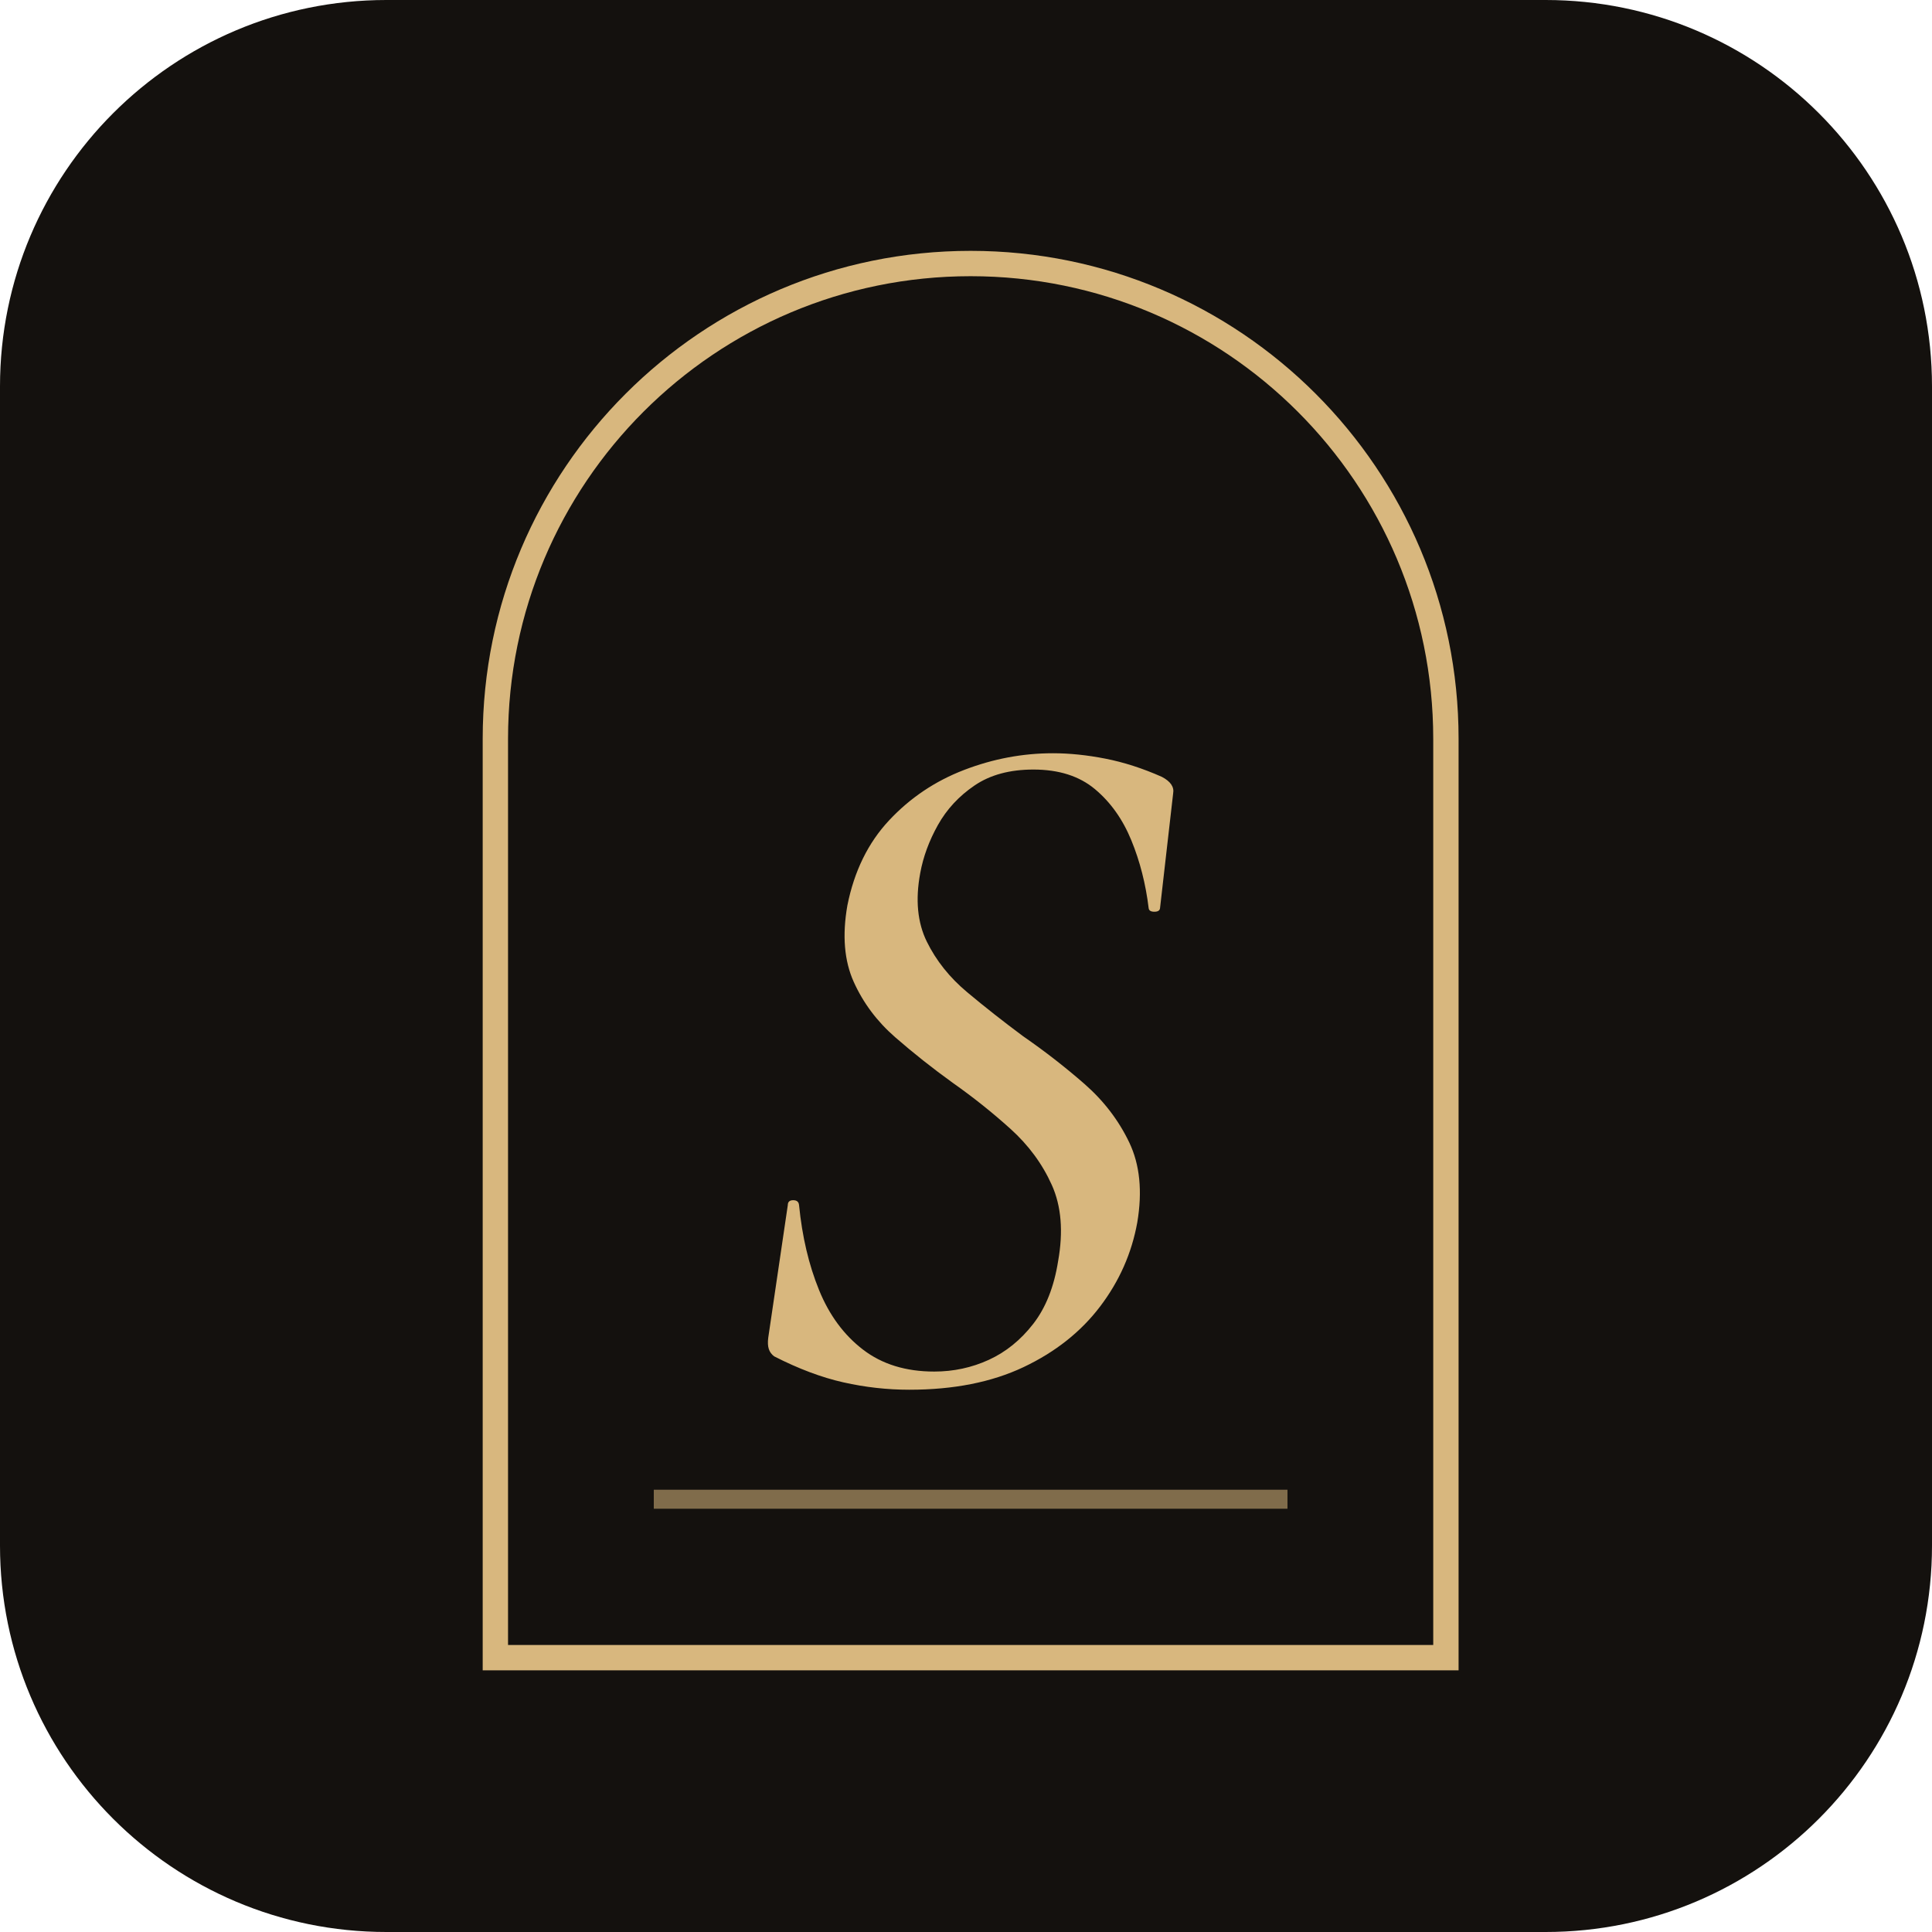
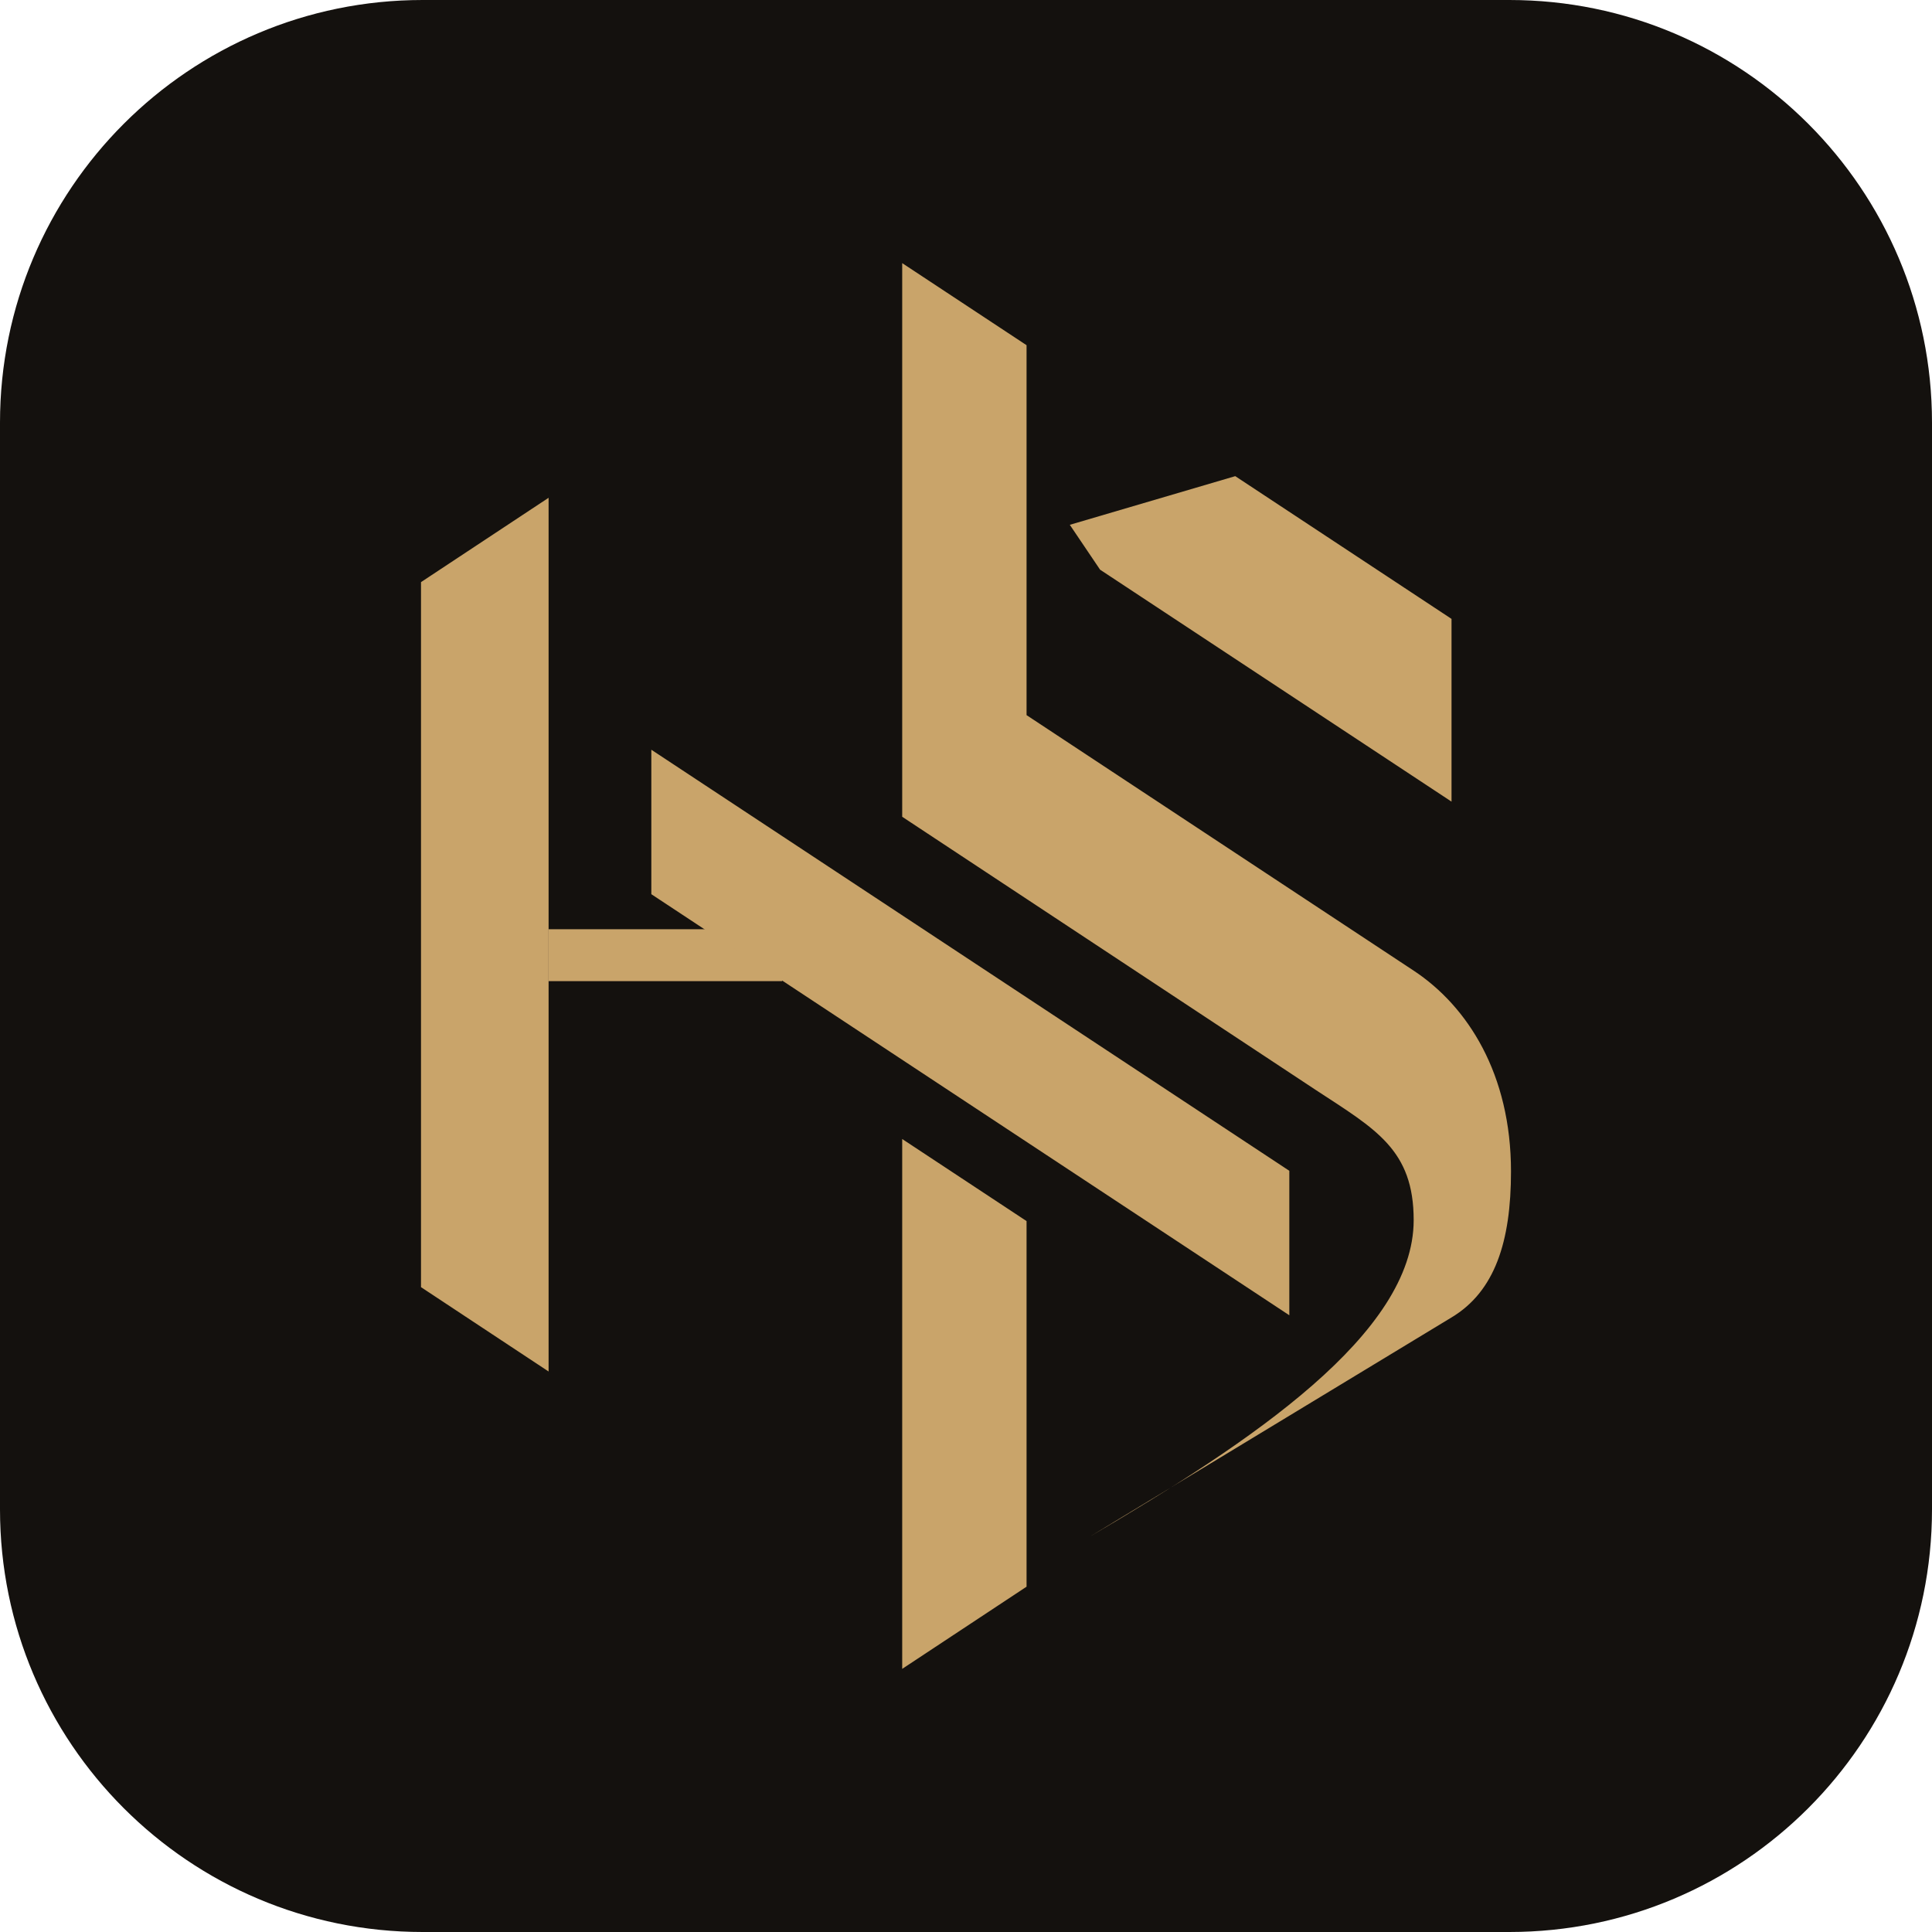
- <svg xmlns="http://www.w3.org/2000/svg" viewBox="-18 -2 100 100">
-   <rect x="-18" y="-2" width="100" height="100" rx="20" fill="#14110E" />
-   <g transform="translate(6 10) scale(.82)">
-     <path d="M2 90 V32 A30 30 0 0 1 62 32 V90 Z" fill="none" stroke="#D8B77E" stroke-width="1.6" />
-     <g stroke="#D8B77E" stroke-width="1.2" opacity=".55">
-       <path d="M12 80 H52" />
-     </g>
-     <path d="M28.128 73.088Q26.039 73.088 23.97 72.623Q21.9 72.158 19.597 70.98Q19.349 70.794 19.259 70.515Q19.169 70.236 19.225 69.802L20.459 61.435Q20.459 61.125 20.8 61.125Q21.141 61.125 21.169 61.435Q21.463 64.417 22.431 66.793Q23.398 69.17 25.205 70.555Q27.012 71.941 29.7 71.941Q31.532 71.941 33.149 71.2Q34.765 70.459 35.951 68.931Q37.137 67.403 37.521 64.975Q38.024 62.167 37.125 60.166Q36.226 58.165 34.514 56.621Q32.803 55.077 30.875 53.719Q28.953 52.334 27.237 50.838Q25.521 49.342 24.622 47.347Q23.723 45.352 24.219 42.522Q24.867 39.27 26.856 37.145Q28.844 35.02 31.588 33.966Q34.331 32.912 37.193 32.912Q38.765 32.912 40.505 33.253Q42.246 33.594 44.066 34.4Q44.899 34.834 44.782 35.454L43.954 42.696Q43.926 42.916 43.596 42.916Q43.266 42.916 43.238 42.696Q42.959 40.395 42.142 38.404Q41.325 36.412 39.846 35.177Q38.368 33.941 35.962 33.941Q33.727 33.941 32.248 34.946Q30.77 35.95 29.934 37.443Q29.099 38.935 28.817 40.482Q28.349 43.002 29.234 44.804Q30.119 46.605 31.782 47.997Q33.445 49.388 35.311 50.774Q37.357 52.188 39.183 53.784Q41.009 55.381 42.012 57.479Q43.015 59.578 42.519 62.526Q41.995 65.434 40.172 67.835Q38.349 70.236 35.337 71.662Q32.326 73.088 28.128 73.088Z" fill="#D8B77E" />
-   </g>
+ <svg xmlns="http://www.w3.org/2000/svg" viewBox="0 0 64 64">
+   <rect width="64" height="64" rx="14" fill="#14110E" />
+   <svg x="13" y="8" width="38" height="48" viewBox="0 0 1052 1340" fill="#C9A46A">
+     <path d="M22 315 L140 237 L140 1045 L22 967 Z" />
+     <path d="M140 636 L356 636 L356 684 L140 684 Z" />
+     <path d="M235 470 L825 859.4 L825 993 L235 603.6 Z" />
+     <path d="M467 20 L582 95.9 L582 438 L940 674.3            C990 707.3 1030 770 1030 860            C1030 925 1015 971 975 995            L640 1198            C790 1110 940 1010 940 905            C940 840 905 821 850 785            L467 532 Z" />
+     <path d="M467 830 L582 905.9 L582 1244 L467 1320 Z" />
+     <path d="M622 262 L775 217 L975 349 L975 518 L650 303.5 Z" />
+   </svg>
</svg>
